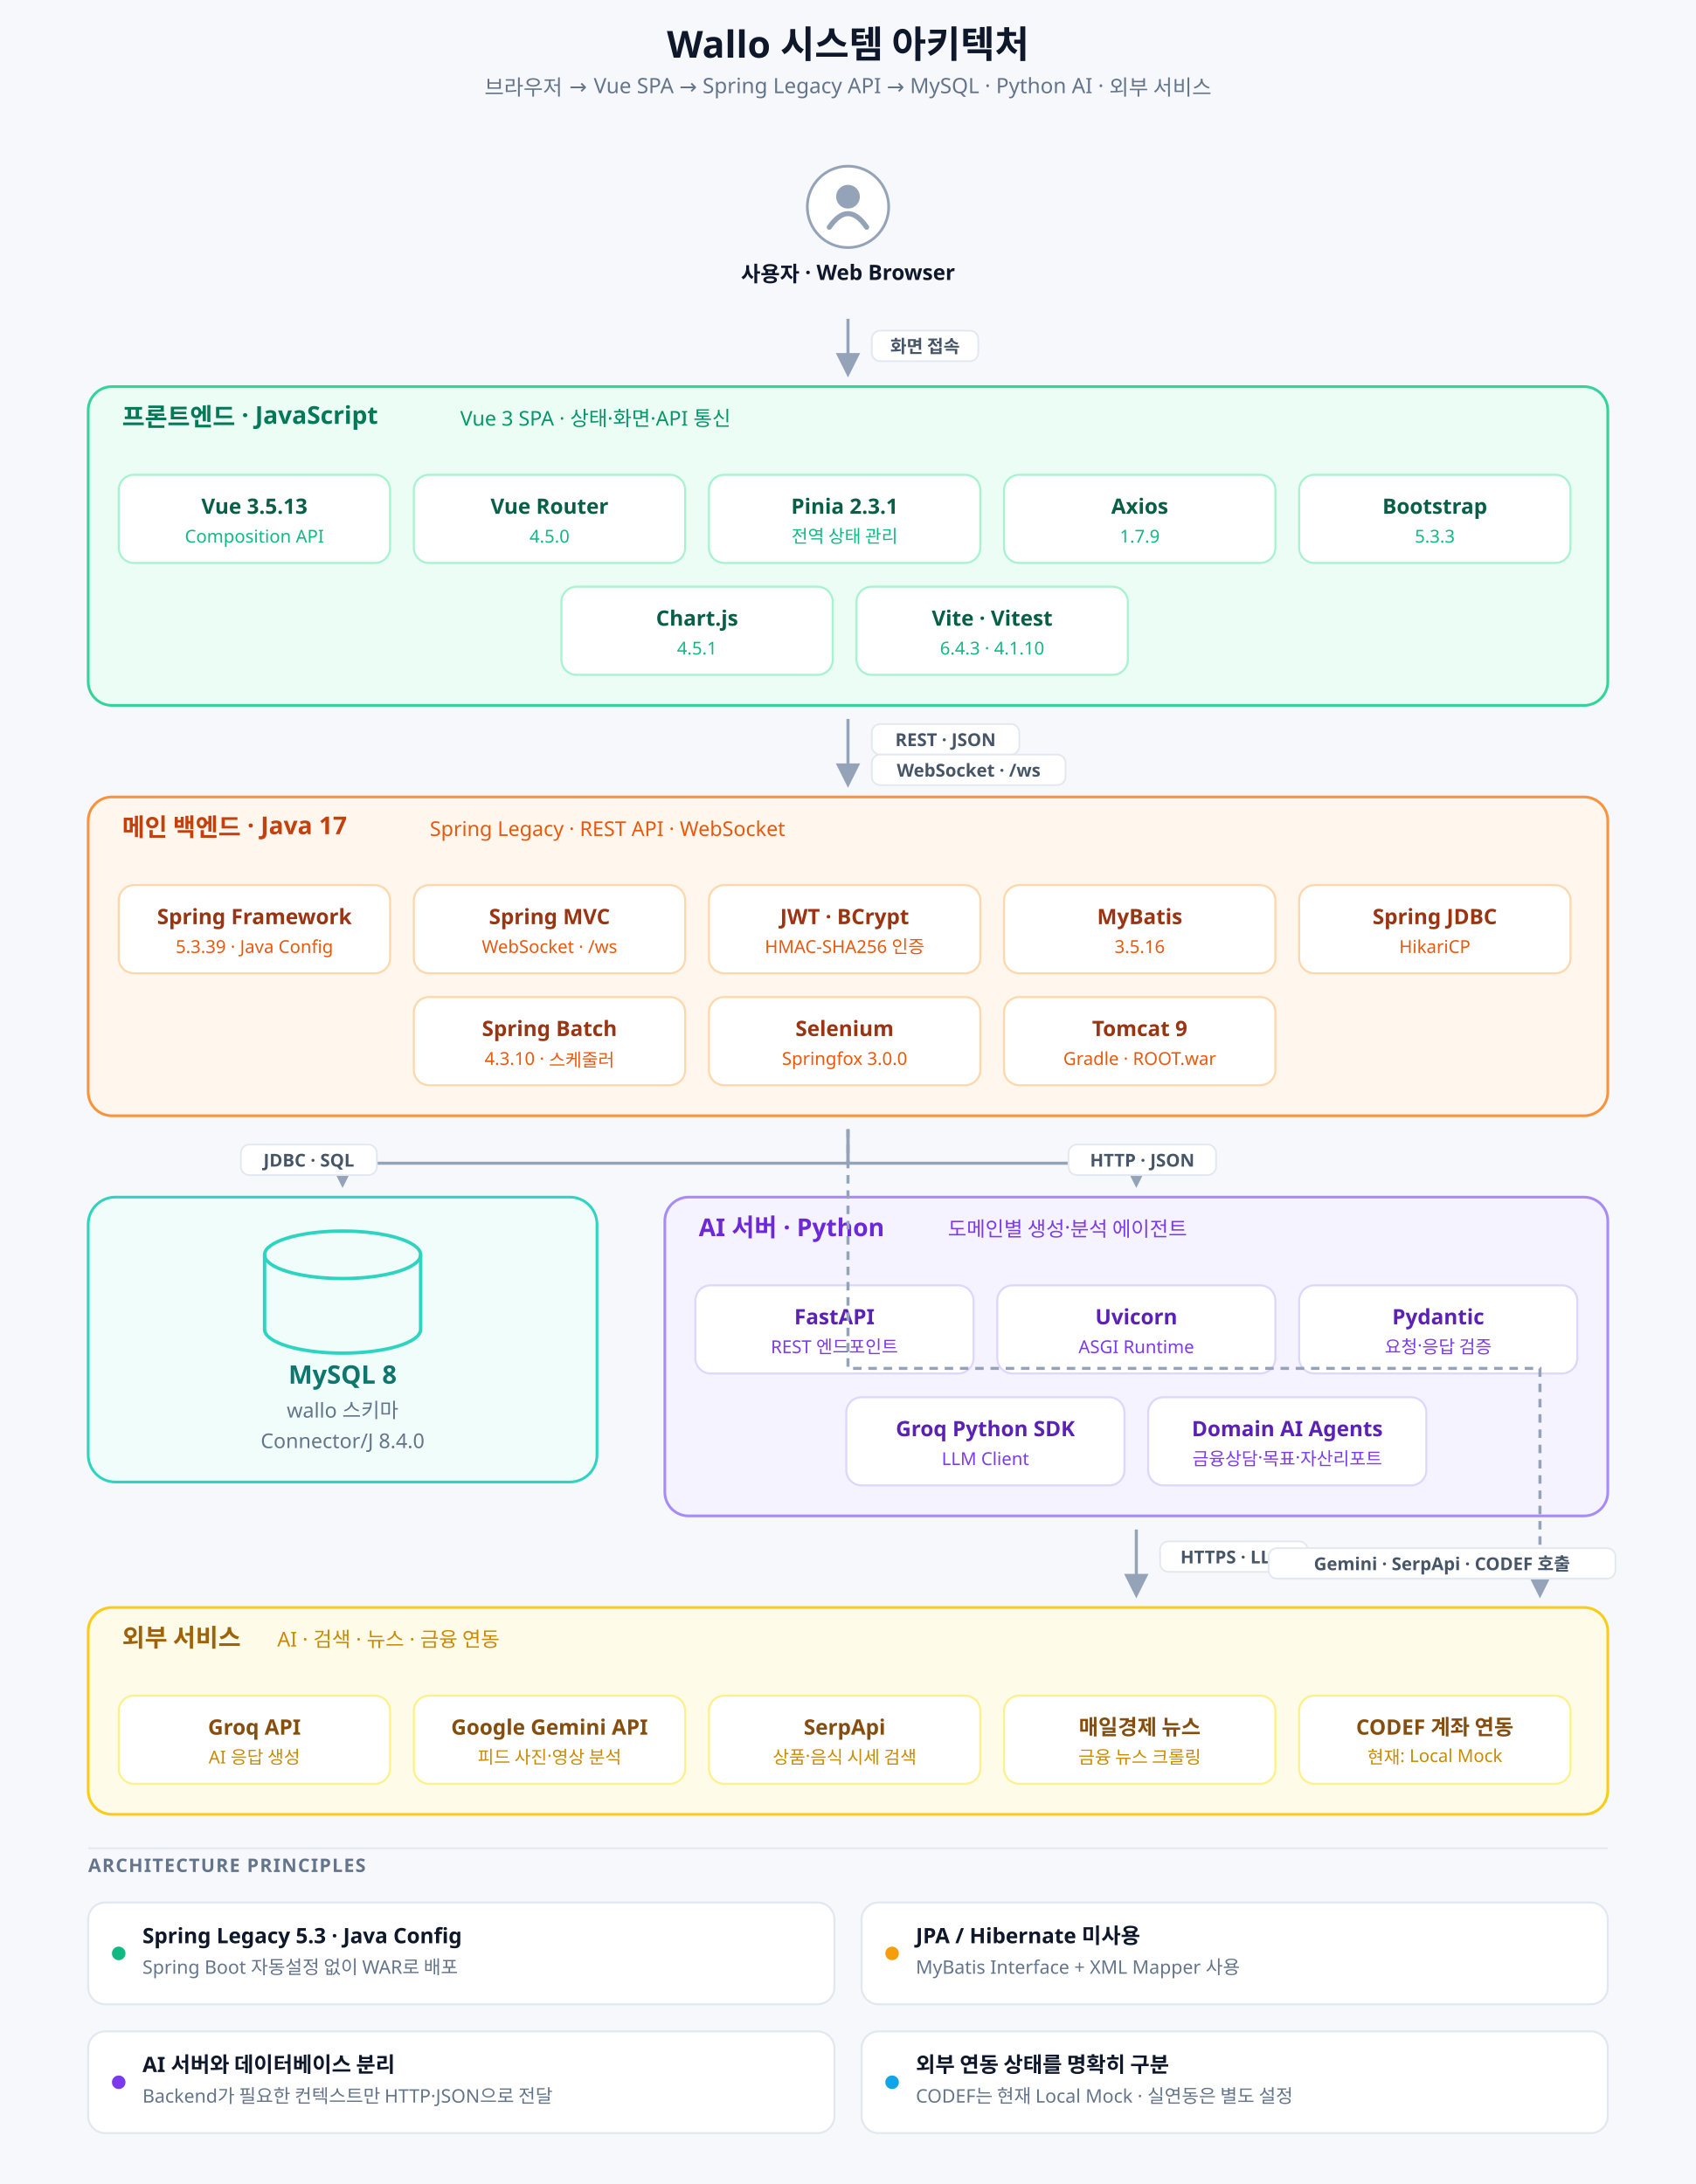
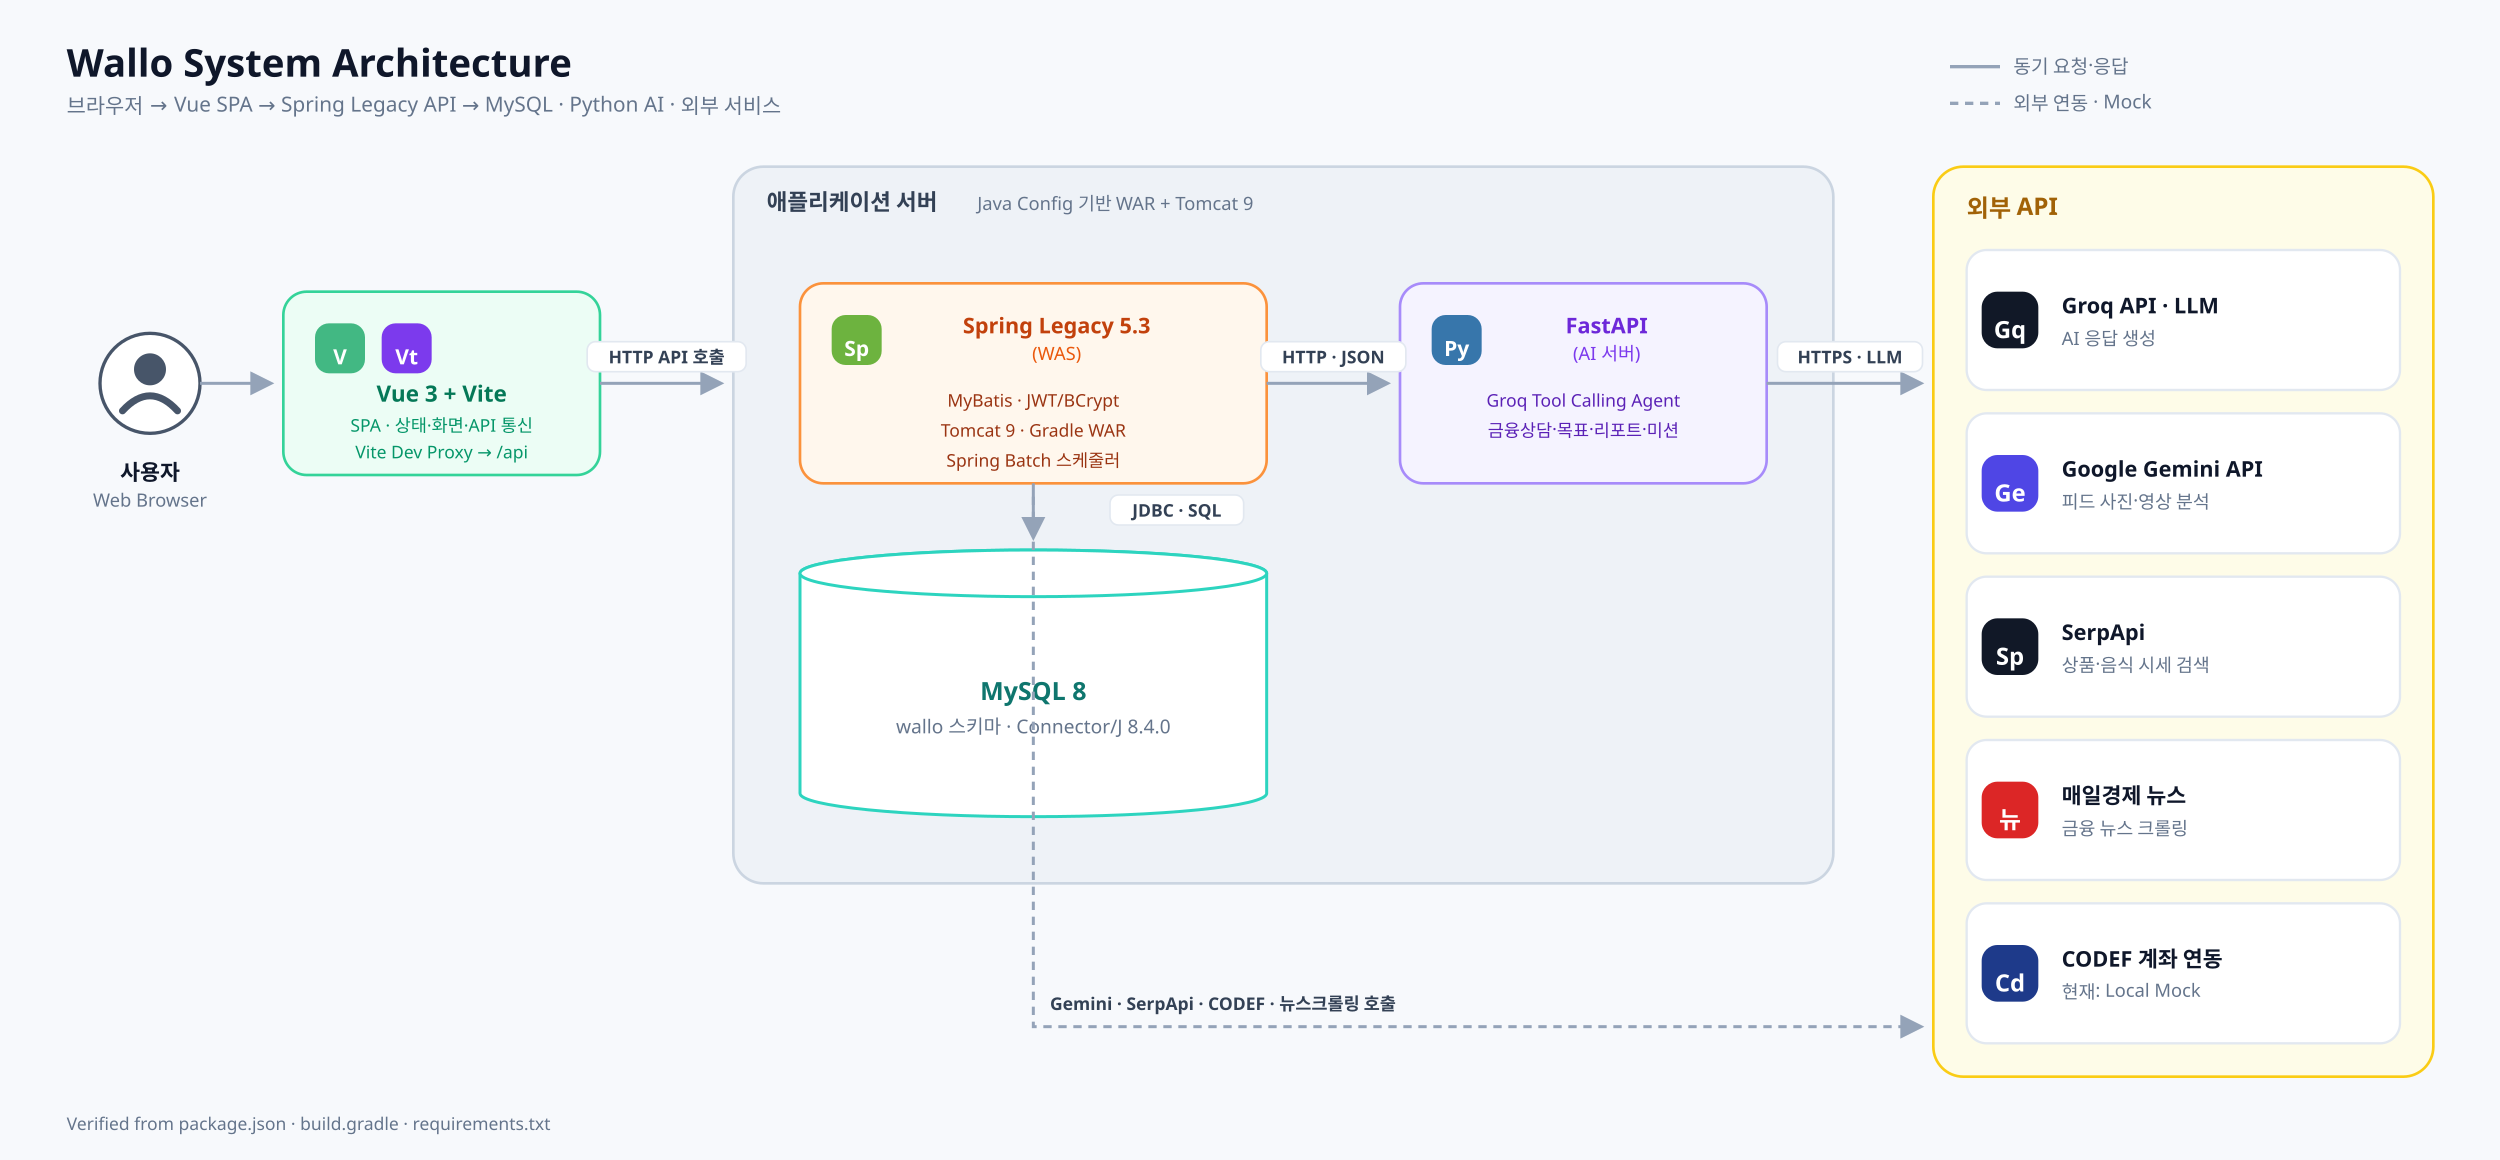
- <svg xmlns="http://www.w3.org/2000/svg" viewBox="0 0 1000 1288" width="1000" height="1288">
+ <svg xmlns="http://www.w3.org/2000/svg" viewBox="0 0 1500 696" width="1500" height="696">
  <defs>
    <marker id="arrowhead" markerWidth="8" markerHeight="8" refX="6" refY="4" orient="auto">
      <path d="M0,0 L8,4 L0,8 Z" fill="#94A3B8" />
    </marker>
  </defs>
-   <rect x="0" y="0" width="1000" height="1288" rx="0" fill="#F6F8FC" stroke="none" stroke-width="1.5" />
-   <text x="500" y="34" font-family="'Malgun Gothic','Segoe UI',sans-serif" font-size="22" font-weight="700" fill="#0F172A" text-anchor="middle">Wallo 시스템 아키텍처</text>
-   <text x="500" y="56" font-family="'Malgun Gothic','Segoe UI',sans-serif" font-size="12.5" font-weight="400" fill="#64748B" text-anchor="middle">브라우저 → Vue SPA → Spring Legacy API → MySQL · Python AI · 외부 서비스</text>
-   <circle cx="500" cy="122" r="24" fill="#FFFFFF" stroke="#94A3B8" stroke-width="1.6" />
-   <circle cx="500" cy="116" r="7" fill="#94A3B8" />
-   <path d="M 489 134 Q 500 118 511 134" fill="none" stroke="#94A3B8" stroke-width="3" stroke-linecap="round" />
-   <text x="500" y="166" font-family="'Malgun Gothic','Segoe UI',sans-serif" font-size="12.5" font-weight="700" fill="#0F172A" text-anchor="middle">사용자 · Web Browser</text>
-   <line x1="500" y1="188" x2="500" y2="219" stroke="#94A3B8" stroke-width="1.8" marker-end="url(#arrowhead)" />
-   <rect x="514" y="195" width="62.82" height="18" rx="5" fill="#FFFFFF" stroke="#E2E8F0" stroke-width="1" />
-   <text x="545.41" y="208" font-family="'Malgun Gothic','Segoe UI',sans-serif" font-size="10.5" font-weight="600" fill="#475569" text-anchor="middle">화면 접속</text>
-   <rect x="52" y="228" width="896" height="188" rx="14" fill="#ECFDF5" stroke="#34D399" stroke-width="1.6" />
-   <text x="72" y="251" font-family="'Malgun Gothic','Segoe UI',sans-serif" font-size="14.5" font-weight="700" fill="#047857" text-anchor="start">프론트엔드 · JavaScript</text>
-   <text x="271.37" y="251" font-family="'Malgun Gothic','Segoe UI',sans-serif" font-size="12" font-weight="400" fill="#059669" text-anchor="start">Vue 3 SPA · 상태·화면·API 통신</text>
-   <rect x="70" y="280" width="160" height="52" rx="9" fill="#FFFFFF" stroke="#A7F3D0" stroke-width="1.2" />
-   <text x="150" y="303" font-family="'Malgun Gothic','Segoe UI',sans-serif" font-size="12.5" font-weight="700" fill="#065F46" text-anchor="middle">Vue 3.5.13</text>
-   <text x="150" y="320" font-family="'Malgun Gothic','Segoe UI',sans-serif" font-size="10.5" font-weight="400" fill="#10B981" text-anchor="middle">Composition API</text>
-   <rect x="244" y="280" width="160" height="52" rx="9" fill="#FFFFFF" stroke="#A7F3D0" stroke-width="1.2" />
-   <text x="324" y="303" font-family="'Malgun Gothic','Segoe UI',sans-serif" font-size="12.5" font-weight="700" fill="#065F46" text-anchor="middle">Vue Router</text>
-   <text x="324" y="320" font-family="'Malgun Gothic','Segoe UI',sans-serif" font-size="10.5" font-weight="400" fill="#10B981" text-anchor="middle">4.5.0</text>
-   <rect x="418" y="280" width="160" height="52" rx="9" fill="#FFFFFF" stroke="#A7F3D0" stroke-width="1.2" />
-   <text x="498" y="303" font-family="'Malgun Gothic','Segoe UI',sans-serif" font-size="12.5" font-weight="700" fill="#065F46" text-anchor="middle">Pinia 2.3.1</text>
-   <text x="498" y="320" font-family="'Malgun Gothic','Segoe UI',sans-serif" font-size="10.5" font-weight="400" fill="#10B981" text-anchor="middle">전역 상태 관리</text>
-   <rect x="592" y="280" width="160" height="52" rx="9" fill="#FFFFFF" stroke="#A7F3D0" stroke-width="1.2" />
-   <text x="672" y="303" font-family="'Malgun Gothic','Segoe UI',sans-serif" font-size="12.5" font-weight="700" fill="#065F46" text-anchor="middle">Axios</text>
-   <text x="672" y="320" font-family="'Malgun Gothic','Segoe UI',sans-serif" font-size="10.5" font-weight="400" fill="#10B981" text-anchor="middle">1.7.9</text>
-   <rect x="766" y="280" width="160" height="52" rx="9" fill="#FFFFFF" stroke="#A7F3D0" stroke-width="1.2" />
-   <text x="846" y="303" font-family="'Malgun Gothic','Segoe UI',sans-serif" font-size="12.5" font-weight="700" fill="#065F46" text-anchor="middle">Bootstrap</text>
-   <text x="846" y="320" font-family="'Malgun Gothic','Segoe UI',sans-serif" font-size="10.5" font-weight="400" fill="#10B981" text-anchor="middle">5.3.3</text>
-   <rect x="331" y="346" width="160" height="52" rx="9" fill="#FFFFFF" stroke="#A7F3D0" stroke-width="1.2" />
-   <text x="411" y="369" font-family="'Malgun Gothic','Segoe UI',sans-serif" font-size="12.5" font-weight="700" fill="#065F46" text-anchor="middle">Chart.js</text>
-   <text x="411" y="386" font-family="'Malgun Gothic','Segoe UI',sans-serif" font-size="10.5" font-weight="400" fill="#10B981" text-anchor="middle">4.5.1</text>
-   <rect x="505" y="346" width="160" height="52" rx="9" fill="#FFFFFF" stroke="#A7F3D0" stroke-width="1.2" />
-   <text x="585" y="369" font-family="'Malgun Gothic','Segoe UI',sans-serif" font-size="12.5" font-weight="700" fill="#065F46" text-anchor="middle">Vite · Vitest</text>
-   <text x="585" y="386" font-family="'Malgun Gothic','Segoe UI',sans-serif" font-size="10.5" font-weight="400" fill="#10B981" text-anchor="middle">6.4.3 · 4.1.10</text>
-   <line x1="500" y1="424" x2="500" y2="461" stroke="#94A3B8" stroke-width="1.8" marker-end="url(#arrowhead)" />
-   <rect x="514" y="427" width="87.02" height="18" rx="5" fill="#FFFFFF" stroke="#E2E8F0" stroke-width="1" />
-   <text x="557.51" y="440" font-family="'Malgun Gothic','Segoe UI',sans-serif" font-size="10.5" font-weight="600" fill="#475569" text-anchor="middle">REST · JSON</text>
-   <rect x="514" y="445" width="114.3" height="18" rx="5" fill="#FFFFFF" stroke="#E2E8F0" stroke-width="1" />
-   <text x="571.15" y="458" font-family="'Malgun Gothic','Segoe UI',sans-serif" font-size="10.5" font-weight="600" fill="#475569" text-anchor="middle">WebSocket · /ws</text>
-   <rect x="52" y="470" width="896" height="188" rx="14" fill="#FFF7ED" stroke="#FB923C" stroke-width="1.6" />
-   <text x="72" y="493" font-family="'Malgun Gothic','Segoe UI',sans-serif" font-size="14.5" font-weight="700" fill="#C2410C" text-anchor="start">메인 백엔드 · Java 17</text>
-   <text x="253.39" y="493" font-family="'Malgun Gothic','Segoe UI',sans-serif" font-size="12" font-weight="400" fill="#EA580C" text-anchor="start">Spring Legacy · REST API · WebSocket</text>
-   <rect x="70" y="522" width="160" height="52" rx="9" fill="#FFFFFF" stroke="#FED7AA" stroke-width="1.2" />
-   <text x="150" y="545" font-family="'Malgun Gothic','Segoe UI',sans-serif" font-size="12.5" font-weight="700" fill="#9A3412" text-anchor="middle">Spring Framework</text>
-   <text x="150" y="562" font-family="'Malgun Gothic','Segoe UI',sans-serif" font-size="10.5" font-weight="400" fill="#EA580C" text-anchor="middle">5.3.39 · Java Config</text>
-   <rect x="244" y="522" width="160" height="52" rx="9" fill="#FFFFFF" stroke="#FED7AA" stroke-width="1.2" />
-   <text x="324" y="545" font-family="'Malgun Gothic','Segoe UI',sans-serif" font-size="12.5" font-weight="700" fill="#9A3412" text-anchor="middle">Spring MVC</text>
-   <text x="324" y="562" font-family="'Malgun Gothic','Segoe UI',sans-serif" font-size="10.5" font-weight="400" fill="#EA580C" text-anchor="middle">WebSocket · /ws</text>
-   <rect x="418" y="522" width="160" height="52" rx="9" fill="#FFFFFF" stroke="#FED7AA" stroke-width="1.2" />
-   <text x="498" y="545" font-family="'Malgun Gothic','Segoe UI',sans-serif" font-size="12.5" font-weight="700" fill="#9A3412" text-anchor="middle">JWT · BCrypt</text>
-   <text x="498" y="562" font-family="'Malgun Gothic','Segoe UI',sans-serif" font-size="10.5" font-weight="400" fill="#EA580C" text-anchor="middle">HMAC-SHA256 인증</text>
-   <rect x="592" y="522" width="160" height="52" rx="9" fill="#FFFFFF" stroke="#FED7AA" stroke-width="1.2" />
-   <text x="672" y="545" font-family="'Malgun Gothic','Segoe UI',sans-serif" font-size="12.5" font-weight="700" fill="#9A3412" text-anchor="middle">MyBatis</text>
-   <text x="672" y="562" font-family="'Malgun Gothic','Segoe UI',sans-serif" font-size="10.5" font-weight="400" fill="#EA580C" text-anchor="middle">3.5.16</text>
-   <rect x="766" y="522" width="160" height="52" rx="9" fill="#FFFFFF" stroke="#FED7AA" stroke-width="1.2" />
-   <text x="846" y="545" font-family="'Malgun Gothic','Segoe UI',sans-serif" font-size="12.5" font-weight="700" fill="#9A3412" text-anchor="middle">Spring JDBC</text>
-   <text x="846" y="562" font-family="'Malgun Gothic','Segoe UI',sans-serif" font-size="10.5" font-weight="400" fill="#EA580C" text-anchor="middle">HikariCP</text>
-   <rect x="244" y="588" width="160" height="52" rx="9" fill="#FFFFFF" stroke="#FED7AA" stroke-width="1.2" />
-   <text x="324" y="611" font-family="'Malgun Gothic','Segoe UI',sans-serif" font-size="12.5" font-weight="700" fill="#9A3412" text-anchor="middle">Spring Batch</text>
-   <text x="324" y="628" font-family="'Malgun Gothic','Segoe UI',sans-serif" font-size="10.5" font-weight="400" fill="#EA580C" text-anchor="middle">4.3.10 · 스케줄러</text>
-   <rect x="418" y="588" width="160" height="52" rx="9" fill="#FFFFFF" stroke="#FED7AA" stroke-width="1.2" />
-   <text x="498" y="611" font-family="'Malgun Gothic','Segoe UI',sans-serif" font-size="12.5" font-weight="700" fill="#9A3412" text-anchor="middle">Selenium</text>
-   <text x="498" y="628" font-family="'Malgun Gothic','Segoe UI',sans-serif" font-size="10.5" font-weight="400" fill="#EA580C" text-anchor="middle">Springfox 3.0.0</text>
-   <rect x="592" y="588" width="160" height="52" rx="9" fill="#FFFFFF" stroke="#FED7AA" stroke-width="1.2" />
-   <text x="672" y="611" font-family="'Malgun Gothic','Segoe UI',sans-serif" font-size="12.5" font-weight="700" fill="#9A3412" text-anchor="middle">Tomcat 9</text>
-   <text x="672" y="628" font-family="'Malgun Gothic','Segoe UI',sans-serif" font-size="10.5" font-weight="400" fill="#EA580C" text-anchor="middle">Gradle · ROOT.war</text>
-   <polyline points="500,666 500,686 202,686 202,697" fill="none" stroke="#94A3B8" stroke-width="1.8" marker-end="url(#arrowhead)" />
-   <polyline points="500,666 500,686 670,686 670,697" fill="none" stroke="#94A3B8" stroke-width="1.8" marker-end="url(#arrowhead)" />
-   <rect x="142" y="675" width="80.2" height="18" rx="5" fill="#FFFFFF" stroke="#E2E8F0" stroke-width="1" />
-   <text x="182.1" y="688" font-family="'Malgun Gothic','Segoe UI',sans-serif" font-size="10.5" font-weight="600" fill="#475569" text-anchor="middle">JDBC · SQL</text>
-   <rect x="630" y="675" width="87.02" height="18" rx="5" fill="#FFFFFF" stroke="#E2E8F0" stroke-width="1" />
-   <text x="673.51" y="688" font-family="'Malgun Gothic','Segoe UI',sans-serif" font-size="10.5" font-weight="600" fill="#475569" text-anchor="middle">HTTP · JSON</text>
-   <rect x="52" y="706" width="300" height="168" rx="16" fill="#F0FDFA" stroke="#2DD4BF" stroke-width="1.6" />
-   <ellipse cx="202" cy="740" rx="46" ry="14" fill="none" stroke="#2DD4BF" stroke-width="2" />
-   <path d="M 156 740 L 156 784 A 46 14 0 0 0 248 784 L 248 740" fill="none" stroke="#2DD4BF" stroke-width="2" />
-   <text x="202" y="816" font-family="'Malgun Gothic','Segoe UI',sans-serif" font-size="15" font-weight="700" fill="#0F766E" text-anchor="middle">MySQL 8</text>
-   <text x="202" y="836" font-family="'Malgun Gothic','Segoe UI',sans-serif" font-size="12" font-weight="400" fill="#64748B" text-anchor="middle">wallo 스키마</text>
-   <text x="202" y="854" font-family="'Malgun Gothic','Segoe UI',sans-serif" font-size="12" font-weight="400" fill="#64748B" text-anchor="middle">Connector/J 8.4.0</text>
-   <rect x="392" y="706" width="556" height="188" rx="14" fill="#F5F3FF" stroke="#A78BFA" stroke-width="1.6" />
-   <text x="412" y="729" font-family="'Malgun Gothic','Segoe UI',sans-serif" font-size="14.5" font-weight="700" fill="#6D28D9" text-anchor="start">AI 서버 · Python</text>
-   <text x="558.88" y="729" font-family="'Malgun Gothic','Segoe UI',sans-serif" font-size="12" font-weight="400" fill="#7C3AED" text-anchor="start">도메인별 생성·분석 에이전트</text>
-   <rect x="410" y="758" width="164" height="52" rx="9" fill="#FFFFFF" stroke="#DDD6FE" stroke-width="1.2" />
-   <text x="492" y="781" font-family="'Malgun Gothic','Segoe UI',sans-serif" font-size="12.5" font-weight="700" fill="#5B21B6" text-anchor="middle">FastAPI</text>
-   <text x="492" y="798" font-family="'Malgun Gothic','Segoe UI',sans-serif" font-size="10.5" font-weight="400" fill="#7C3AED" text-anchor="middle">REST 엔드포인트</text>
-   <rect x="588" y="758" width="164" height="52" rx="9" fill="#FFFFFF" stroke="#DDD6FE" stroke-width="1.2" />
-   <text x="670" y="781" font-family="'Malgun Gothic','Segoe UI',sans-serif" font-size="12.5" font-weight="700" fill="#5B21B6" text-anchor="middle">Uvicorn</text>
-   <text x="670" y="798" font-family="'Malgun Gothic','Segoe UI',sans-serif" font-size="10.5" font-weight="400" fill="#7C3AED" text-anchor="middle">ASGI Runtime</text>
-   <rect x="766" y="758" width="164" height="52" rx="9" fill="#FFFFFF" stroke="#DDD6FE" stroke-width="1.2" />
-   <text x="848" y="781" font-family="'Malgun Gothic','Segoe UI',sans-serif" font-size="12.5" font-weight="700" fill="#5B21B6" text-anchor="middle">Pydantic</text>
-   <text x="848" y="798" font-family="'Malgun Gothic','Segoe UI',sans-serif" font-size="10.5" font-weight="400" fill="#7C3AED" text-anchor="middle">요청·응답 검증</text>
-   <rect x="499" y="824" width="164" height="52" rx="9" fill="#FFFFFF" stroke="#DDD6FE" stroke-width="1.2" />
-   <text x="581" y="847" font-family="'Malgun Gothic','Segoe UI',sans-serif" font-size="12.5" font-weight="700" fill="#5B21B6" text-anchor="middle">Groq Python SDK</text>
-   <text x="581" y="864" font-family="'Malgun Gothic','Segoe UI',sans-serif" font-size="10.5" font-weight="400" fill="#7C3AED" text-anchor="middle">LLM Client</text>
-   <rect x="677" y="824" width="164" height="52" rx="9" fill="#FFFFFF" stroke="#DDD6FE" stroke-width="1.2" />
-   <text x="759" y="847" font-family="'Malgun Gothic','Segoe UI',sans-serif" font-size="12.5" font-weight="700" fill="#5B21B6" text-anchor="middle">Domain AI Agents</text>
-   <text x="759" y="864" font-family="'Malgun Gothic','Segoe UI',sans-serif" font-size="10.5" font-weight="400" fill="#7C3AED" text-anchor="middle">금융상담·목표·자산리포트</text>
-   <line x1="670" y1="902" x2="670" y2="939" stroke="#94A3B8" stroke-width="1.8" marker-end="url(#arrowhead)" />
-   <rect x="684" y="909" width="87.02" height="18" rx="5" fill="#FFFFFF" stroke="#E2E8F0" stroke-width="1" />
-   <text x="727.51" y="922" font-family="'Malgun Gothic','Segoe UI',sans-serif" font-size="10.5" font-weight="600" fill="#475569" text-anchor="middle">HTTPS · LLM</text>
-   <polyline points="500,666 500,807 908,807 908,939" fill="none" stroke="#94A3B8" stroke-width="1.8" stroke-dasharray="5,4" marker-end="url(#arrowhead)" />
-   <rect x="52" y="948" width="896" height="122" rx="14" fill="#FEFCE8" stroke="#FACC15" stroke-width="1.6" />
-   <text x="72" y="971" font-family="'Malgun Gothic','Segoe UI',sans-serif" font-size="14.5" font-weight="700" fill="#A16207" text-anchor="start">외부 서비스</text>
-   <text x="163.49" y="971" font-family="'Malgun Gothic','Segoe UI',sans-serif" font-size="12" font-weight="400" fill="#CA8A04" text-anchor="start">AI · 검색 · 뉴스 · 금융 연동</text>
-   <rect x="70" y="1000" width="160" height="52" rx="9" fill="#FFFFFF" stroke="#FEF08A" stroke-width="1.2" />
-   <text x="150" y="1023" font-family="'Malgun Gothic','Segoe UI',sans-serif" font-size="12.5" font-weight="700" fill="#854D0E" text-anchor="middle">Groq API</text>
-   <text x="150" y="1040" font-family="'Malgun Gothic','Segoe UI',sans-serif" font-size="10.5" font-weight="400" fill="#CA8A04" text-anchor="middle">AI 응답 생성</text>
-   <rect x="244" y="1000" width="160" height="52" rx="9" fill="#FFFFFF" stroke="#FEF08A" stroke-width="1.2" />
-   <text x="324" y="1023" font-family="'Malgun Gothic','Segoe UI',sans-serif" font-size="12.5" font-weight="700" fill="#854D0E" text-anchor="middle">Google Gemini API</text>
-   <text x="324" y="1040" font-family="'Malgun Gothic','Segoe UI',sans-serif" font-size="10.5" font-weight="400" fill="#CA8A04" text-anchor="middle">피드 사진·영상 분석</text>
-   <rect x="418" y="1000" width="160" height="52" rx="9" fill="#FFFFFF" stroke="#FEF08A" stroke-width="1.2" />
-   <text x="498" y="1023" font-family="'Malgun Gothic','Segoe UI',sans-serif" font-size="12.5" font-weight="700" fill="#854D0E" text-anchor="middle">SerpApi</text>
-   <text x="498" y="1040" font-family="'Malgun Gothic','Segoe UI',sans-serif" font-size="10.5" font-weight="400" fill="#CA8A04" text-anchor="middle">상품·음식 시세 검색</text>
-   <rect x="592" y="1000" width="160" height="52" rx="9" fill="#FFFFFF" stroke="#FEF08A" stroke-width="1.2" />
-   <text x="672" y="1023" font-family="'Malgun Gothic','Segoe UI',sans-serif" font-size="12.5" font-weight="700" fill="#854D0E" text-anchor="middle">매일경제 뉴스</text>
-   <text x="672" y="1040" font-family="'Malgun Gothic','Segoe UI',sans-serif" font-size="10.5" font-weight="400" fill="#CA8A04" text-anchor="middle">금융 뉴스 크롤링</text>
-   <rect x="766" y="1000" width="160" height="52" rx="9" fill="#FFFFFF" stroke="#FEF08A" stroke-width="1.2" />
-   <text x="846" y="1023" font-family="'Malgun Gothic','Segoe UI',sans-serif" font-size="12.5" font-weight="700" fill="#854D0E" text-anchor="middle">CODEF 계좌 연동</text>
-   <text x="846" y="1040" font-family="'Malgun Gothic','Segoe UI',sans-serif" font-size="10.5" font-weight="400" fill="#CA8A04" text-anchor="middle">현재: Local Mock</text>
-   <rect x="748" y="913" width="204.5" height="18" rx="5" fill="#FFFFFF" stroke="#E2E8F0" stroke-width="1" />
-   <text x="850.25" y="926" font-family="'Malgun Gothic','Segoe UI',sans-serif" font-size="10.5" font-weight="600" fill="#475569" text-anchor="middle">Gemini · SerpApi · CODEF 호출</text>
-   <line x1="52" y1="1090" x2="948" y2="1090" stroke="#E2E8F0" stroke-width="1" />
-   <text x="52" y="1104" font-family="'Malgun Gothic','Segoe UI',sans-serif" font-size="11" font-weight="700" fill="#64748B" text-anchor="start" letter-spacing="0.06em">ARCHITECTURE PRINCIPLES</text>
-   <rect x="52" y="1122" width="440" height="60" rx="10" fill="#FFFFFF" stroke="#E2E8F0" stroke-width="1.2" />
-   <circle cx="70" cy="1152" r="4" fill="#10B981" />
-   <text x="84" y="1146" font-family="'Malgun Gothic','Segoe UI',sans-serif" font-size="12.5" font-weight="700" fill="#0F172A" text-anchor="start">Spring Legacy 5.3 · Java Config</text>
-   <text x="84" y="1164" font-family="'Malgun Gothic','Segoe UI',sans-serif" font-size="11" font-weight="400" fill="#64748B" text-anchor="start">Spring Boot 자동설정 없이 WAR로 배포</text>
-   <rect x="508" y="1122" width="440" height="60" rx="10" fill="#FFFFFF" stroke="#E2E8F0" stroke-width="1.2" />
-   <circle cx="526" cy="1152" r="4" fill="#F59E0B" />
-   <text x="540" y="1146" font-family="'Malgun Gothic','Segoe UI',sans-serif" font-size="12.5" font-weight="700" fill="#0F172A" text-anchor="start">JPA / Hibernate 미사용</text>
-   <text x="540" y="1164" font-family="'Malgun Gothic','Segoe UI',sans-serif" font-size="11" font-weight="400" fill="#64748B" text-anchor="start">MyBatis Interface + XML Mapper 사용</text>
-   <rect x="52" y="1198" width="440" height="60" rx="10" fill="#FFFFFF" stroke="#E2E8F0" stroke-width="1.2" />
-   <circle cx="70" cy="1228" r="4" fill="#7C3AED" />
-   <text x="84" y="1222" font-family="'Malgun Gothic','Segoe UI',sans-serif" font-size="12.5" font-weight="700" fill="#0F172A" text-anchor="start">AI 서버와 데이터베이스 분리</text>
-   <text x="84" y="1240" font-family="'Malgun Gothic','Segoe UI',sans-serif" font-size="11" font-weight="400" fill="#64748B" text-anchor="start">Backend가 필요한 컨텍스트만 HTTP·JSON으로 전달</text>
-   <rect x="508" y="1198" width="440" height="60" rx="10" fill="#FFFFFF" stroke="#E2E8F0" stroke-width="1.2" />
-   <circle cx="526" cy="1228" r="4" fill="#0EA5E9" />
-   <text x="540" y="1222" font-family="'Malgun Gothic','Segoe UI',sans-serif" font-size="12.5" font-weight="700" fill="#0F172A" text-anchor="start">외부 연동 상태를 명확히 구분</text>
-   <text x="540" y="1240" font-family="'Malgun Gothic','Segoe UI',sans-serif" font-size="11" font-weight="400" fill="#64748B" text-anchor="start">CODEF는 현재 Local Mock · 실연동은 별도 설정</text>
+   <rect x="0" y="0" width="1500" height="696" rx="0" fill="#F7F9FC" stroke="none" stroke-width="1.5" />
+   <text x="40" y="46" font-family="'Malgun Gothic','Segoe UI',sans-serif" font-size="23" font-weight="700" fill="#0F172A" text-anchor="start">Wallo System Architecture</text>
+   <text x="40" y="68" font-family="'Malgun Gothic','Segoe UI',sans-serif" font-size="12.5" font-weight="400" fill="#64748B" text-anchor="start">브라우저 → Vue SPA → Spring Legacy API → MySQL · Python AI · 외부 서비스</text>
+   <line x1="1170" y1="40" x2="1200" y2="40" stroke="#94A3B8" stroke-width="2" />
+   <text x="1208" y="44" font-family="'Malgun Gothic','Segoe UI',sans-serif" font-size="11.5" font-weight="500" fill="#64748B" text-anchor="start">동기 요청·응답</text>
+   <line x1="1170" y1="62" x2="1200" y2="62" stroke="#94A3B8" stroke-width="2" stroke-dasharray="5,4" />
+   <text x="1208" y="66" font-family="'Malgun Gothic','Segoe UI',sans-serif" font-size="11.5" font-weight="500" fill="#64748B" text-anchor="start">외부 연동 · Mock</text>
+   <circle cx="90" cy="230" r="30" fill="#FFFFFF" stroke="#475569" stroke-width="2" />
+   <circle cx="90" cy="221.6" r="9.6" fill="#475569" />
+   <path d="M 73.5 246.5 Q 90 228.5 106.5 246.5" fill="none" stroke="#475569" stroke-width="4.2" stroke-linecap="round" />
+   <text x="90" y="288" font-family="'Malgun Gothic','Segoe UI',sans-serif" font-size="13" font-weight="700" fill="#0F172A" text-anchor="middle">사용자</text>
+   <text x="90" y="304" font-family="'Malgun Gothic','Segoe UI',sans-serif" font-size="11" font-weight="400" fill="#64748B" text-anchor="middle">Web Browser</text>
+   <rect x="170" y="175" width="190" height="110" rx="14" fill="#ECFDF5" stroke="#34D399" stroke-width="1.6" />
+   <rect x="189" y="194" width="30" height="30" rx="8.4" fill="#42B883" />
+   <text x="204" y="218.6" font-family="'Malgun Gothic','Segoe UI',sans-serif" font-size="12.6" font-weight="700" fill="#FFFFFF" text-anchor="middle">V</text>
+   <rect x="229" y="194" width="30" height="30" rx="8.4" fill="#7C3AED" />
+   <text x="244" y="218.6" font-family="'Malgun Gothic','Segoe UI',sans-serif" font-size="12.6" font-weight="700" fill="#FFFFFF" text-anchor="middle">Vt</text>
+   <text x="265" y="241" font-family="'Malgun Gothic','Segoe UI',sans-serif" font-size="13.5" font-weight="700" fill="#047857" text-anchor="middle">Vue 3 + Vite</text>
+   <text x="265" y="259" font-family="'Malgun Gothic','Segoe UI',sans-serif" font-size="10.5" font-weight="400" fill="#059669" text-anchor="middle">SPA · 상태·화면·API 통신</text>
+   <text x="265" y="275" font-family="'Malgun Gothic','Segoe UI',sans-serif" font-size="10.5" font-weight="400" fill="#059669" text-anchor="middle">Vite Dev Proxy → /api</text>
+   <line x1="120" y1="230" x2="161" y2="230" stroke="#94A3B8" stroke-width="1.8" marker-end="url(#arrowhead)" />
+   <rect x="440" y="100" width="660" height="430" rx="18" fill="#EEF2F7" stroke="#CBD5E1" stroke-width="1.6" stroke-dasharray="2,0" />
+   <text x="460" y="126" font-family="'Malgun Gothic','Segoe UI',sans-serif" font-size="13.5" font-weight="700" fill="#334155" text-anchor="start">애플리케이션 서버</text>
+   <text x="586.37" y="126" font-family="'Malgun Gothic','Segoe UI',sans-serif" font-size="11" font-weight="400" fill="#64748B" text-anchor="start">Java Config 기반 WAR + Tomcat 9</text>
+   <line x1="360" y1="230" x2="431" y2="230" stroke="#94A3B8" stroke-width="1.8" marker-end="url(#arrowhead)" />
+   <rect x="352.31" y="205" width="95.38" height="18" rx="5" fill="#FFFFFF" stroke="#E2E8F0" stroke-width="1" />
+   <text x="400" y="218" font-family="'Malgun Gothic','Segoe UI',sans-serif" font-size="10.5" font-weight="600" fill="#334155" text-anchor="middle">HTTP API 호출</text>
+   <rect x="480" y="170" width="280" height="120" rx="14" fill="#FFF7ED" stroke="#FB923C" stroke-width="1.6" />
+   <rect x="499" y="189" width="30" height="30" rx="8.4" fill="#6DB33F" />
+   <text x="514" y="213.6" font-family="'Malgun Gothic','Segoe UI',sans-serif" font-size="12.6" font-weight="700" fill="#FFFFFF" text-anchor="middle">Sp</text>
+   <text x="634" y="200" font-family="'Malgun Gothic','Segoe UI',sans-serif" font-size="13" font-weight="700" fill="#C2410C" text-anchor="middle">Spring Legacy 5.3</text>
+   <text x="634" y="216" font-family="'Malgun Gothic','Segoe UI',sans-serif" font-size="11" font-weight="400" fill="#EA580C" text-anchor="middle">(WAS)</text>
+   <text x="620" y="244" font-family="'Malgun Gothic','Segoe UI',sans-serif" font-size="10.5" font-weight="400" fill="#9A3412" text-anchor="middle">MyBatis · JWT/BCrypt</text>
+   <text x="620" y="262" font-family="'Malgun Gothic','Segoe UI',sans-serif" font-size="10.5" font-weight="400" fill="#9A3412" text-anchor="middle">Tomcat 9 · Gradle WAR</text>
+   <text x="620" y="280" font-family="'Malgun Gothic','Segoe UI',sans-serif" font-size="10.5" font-weight="400" fill="#9A3412" text-anchor="middle">Spring Batch 스케줄러</text>
+   <line x1="620" y1="290" x2="620" y2="321" stroke="#94A3B8" stroke-width="1.8" marker-end="url(#arrowhead)" />
+   <rect x="666" y="297" width="80.2" height="18" rx="5" fill="#FFFFFF" stroke="#E2E8F0" stroke-width="1" />
+   <text x="706.1" y="310" font-family="'Malgun Gothic','Segoe UI',sans-serif" font-size="10.5" font-weight="600" fill="#334155" text-anchor="middle">JDBC · SQL</text>
+   <path d="M 480 344 A 140 14 0 0 1 760 344 L 760 476 A 140 14 0 0 1 480 476 Z" fill="#FFFFFF" stroke="#2DD4BF" stroke-width="1.8" />
+   <ellipse cx="620" cy="344" rx="140" ry="14" fill="#FFFFFF" stroke="#2DD4BF" stroke-width="1.8" />
+   <text x="620" y="420" font-family="'Malgun Gothic','Segoe UI',sans-serif" font-size="15" font-weight="700" fill="#0F766E" text-anchor="middle">MySQL 8</text>
+   <text x="620" y="440" font-family="'Malgun Gothic','Segoe UI',sans-serif" font-size="11.5" font-weight="400" fill="#64748B" text-anchor="middle">wallo 스키마 · Connector/J 8.4.0</text>
+   <rect x="840" y="170" width="220" height="120" rx="14" fill="#F5F3FF" stroke="#A78BFA" stroke-width="1.6" />
+   <rect x="859" y="189" width="30" height="30" rx="8.4" fill="#3776AB" />
+   <text x="874" y="213.6" font-family="'Malgun Gothic','Segoe UI',sans-serif" font-size="12.6" font-weight="700" fill="#FFFFFF" text-anchor="middle">Py</text>
+   <text x="964" y="200" font-family="'Malgun Gothic','Segoe UI',sans-serif" font-size="13" font-weight="700" fill="#6D28D9" text-anchor="middle">FastAPI</text>
+   <text x="964" y="216" font-family="'Malgun Gothic','Segoe UI',sans-serif" font-size="11" font-weight="400" fill="#7C3AED" text-anchor="middle">(AI 서버)</text>
+   <text x="950" y="244" font-family="'Malgun Gothic','Segoe UI',sans-serif" font-size="10.5" font-weight="400" fill="#5B21B6" text-anchor="middle">Groq Tool Calling Agent</text>
+   <text x="950" y="262" font-family="'Malgun Gothic','Segoe UI',sans-serif" font-size="10.5" font-weight="400" fill="#5B21B6" text-anchor="middle">금융상담·목표·리포트·미션</text>
+   <line x1="760" y1="230" x2="831" y2="230" stroke="#94A3B8" stroke-width="1.8" marker-end="url(#arrowhead)" />
+   <rect x="756.49" y="205" width="87.02" height="18" rx="5" fill="#FFFFFF" stroke="#E2E8F0" stroke-width="1" />
+   <text x="800" y="218" font-family="'Malgun Gothic','Segoe UI',sans-serif" font-size="10.5" font-weight="600" fill="#334155" text-anchor="middle">HTTP · JSON</text>
+   <rect x="1160" y="100" width="300" height="546" rx="18" fill="#FEFCE8" stroke="#FACC15" stroke-width="1.6" />
+   <text x="1180" y="130" font-family="'Malgun Gothic','Segoe UI',sans-serif" font-size="14.5" font-weight="700" fill="#A16207" text-anchor="start">외부 API</text>
+   <rect x="1180" y="150" width="260" height="84" rx="12" fill="#FFFFFF" stroke="#E2E8F0" stroke-width="1.4" />
+   <rect x="1189" y="175" width="34" height="34" rx="9.52" fill="#111827" />
+   <text x="1206" y="202.88" font-family="'Malgun Gothic','Segoe UI',sans-serif" font-size="14.28" font-weight="700" fill="#FFFFFF" text-anchor="middle">Gq</text>
+   <text x="1237" y="188" font-family="'Malgun Gothic','Segoe UI',sans-serif" font-size="13" font-weight="700" fill="#0F172A" text-anchor="start">Groq API · LLM</text>
+   <text x="1237" y="207" font-family="'Malgun Gothic','Segoe UI',sans-serif" font-size="11" font-weight="400" fill="#64748B" text-anchor="start">AI 응답 생성</text>
+   <rect x="1180" y="248" width="260" height="84" rx="12" fill="#FFFFFF" stroke="#E2E8F0" stroke-width="1.4" />
+   <rect x="1189" y="273" width="34" height="34" rx="9.52" fill="#4F46E5" />
+   <text x="1206" y="300.88" font-family="'Malgun Gothic','Segoe UI',sans-serif" font-size="14.28" font-weight="700" fill="#FFFFFF" text-anchor="middle">Ge</text>
+   <text x="1237" y="286" font-family="'Malgun Gothic','Segoe UI',sans-serif" font-size="13" font-weight="700" fill="#0F172A" text-anchor="start">Google Gemini API</text>
+   <text x="1237" y="305" font-family="'Malgun Gothic','Segoe UI',sans-serif" font-size="11" font-weight="400" fill="#64748B" text-anchor="start">피드 사진·영상 분석</text>
+   <rect x="1180" y="346" width="260" height="84" rx="12" fill="#FFFFFF" stroke="#E2E8F0" stroke-width="1.4" />
+   <rect x="1189" y="371" width="34" height="34" rx="9.52" fill="#111827" />
+   <text x="1206" y="398.88" font-family="'Malgun Gothic','Segoe UI',sans-serif" font-size="14.28" font-weight="700" fill="#FFFFFF" text-anchor="middle">Sp</text>
+   <text x="1237" y="384" font-family="'Malgun Gothic','Segoe UI',sans-serif" font-size="13" font-weight="700" fill="#0F172A" text-anchor="start">SerpApi</text>
+   <text x="1237" y="403" font-family="'Malgun Gothic','Segoe UI',sans-serif" font-size="11" font-weight="400" fill="#64748B" text-anchor="start">상품·음식 시세 검색</text>
+   <rect x="1180" y="444" width="260" height="84" rx="12" fill="#FFFFFF" stroke="#E2E8F0" stroke-width="1.4" />
+   <rect x="1189" y="469" width="34" height="34" rx="9.52" fill="#DC2626" />
+   <text x="1206" y="496.88" font-family="'Malgun Gothic','Segoe UI',sans-serif" font-size="14.28" font-weight="700" fill="#FFFFFF" text-anchor="middle">뉴</text>
+   <text x="1237" y="482" font-family="'Malgun Gothic','Segoe UI',sans-serif" font-size="13" font-weight="700" fill="#0F172A" text-anchor="start">매일경제 뉴스</text>
+   <text x="1237" y="501" font-family="'Malgun Gothic','Segoe UI',sans-serif" font-size="11" font-weight="400" fill="#64748B" text-anchor="start">금융 뉴스 크롤링</text>
+   <rect x="1180" y="542" width="260" height="84" rx="12" fill="#FFFFFF" stroke="#E2E8F0" stroke-width="1.4" />
+   <rect x="1189" y="567" width="34" height="34" rx="9.52" fill="#1E3A8A" />
+   <text x="1206" y="594.88" font-family="'Malgun Gothic','Segoe UI',sans-serif" font-size="14.28" font-weight="700" fill="#FFFFFF" text-anchor="middle">Cd</text>
+   <text x="1237" y="580" font-family="'Malgun Gothic','Segoe UI',sans-serif" font-size="13" font-weight="700" fill="#0F172A" text-anchor="start">CODEF 계좌 연동</text>
+   <text x="1237" y="599" font-family="'Malgun Gothic','Segoe UI',sans-serif" font-size="11" font-weight="400" fill="#64748B" text-anchor="start">현재: Local Mock</text>
+   <line x1="1060" y1="230" x2="1151" y2="230" stroke="#94A3B8" stroke-width="1.8" marker-end="url(#arrowhead)" />
+   <rect x="1066.49" y="205" width="87.02" height="18" rx="5" fill="#FFFFFF" stroke="#E2E8F0" stroke-width="1" />
+   <text x="1110" y="218" font-family="'Malgun Gothic','Segoe UI',sans-serif" font-size="10.5" font-weight="600" fill="#334155" text-anchor="middle">HTTPS · LLM</text>
+   <polyline points="620,298 620,616 1151,616" fill="none" stroke="#94A3B8" stroke-width="1.8" stroke-dasharray="5,4" marker-end="url(#arrowhead)" />
+   <text x="630" y="606" font-family="'Malgun Gothic','Segoe UI',sans-serif" font-size="10.5" font-weight="600" fill="#334155" text-anchor="start">Gemini · SerpApi · CODEF · 뉴스크롤링 호출</text>
+   <text x="40" y="678" font-family="'Malgun Gothic','Segoe UI',sans-serif" font-size="10.5" font-weight="400" fill="#64748B" text-anchor="start">Verified from package.json · build.gradle · requirements.txt</text>
</svg>
